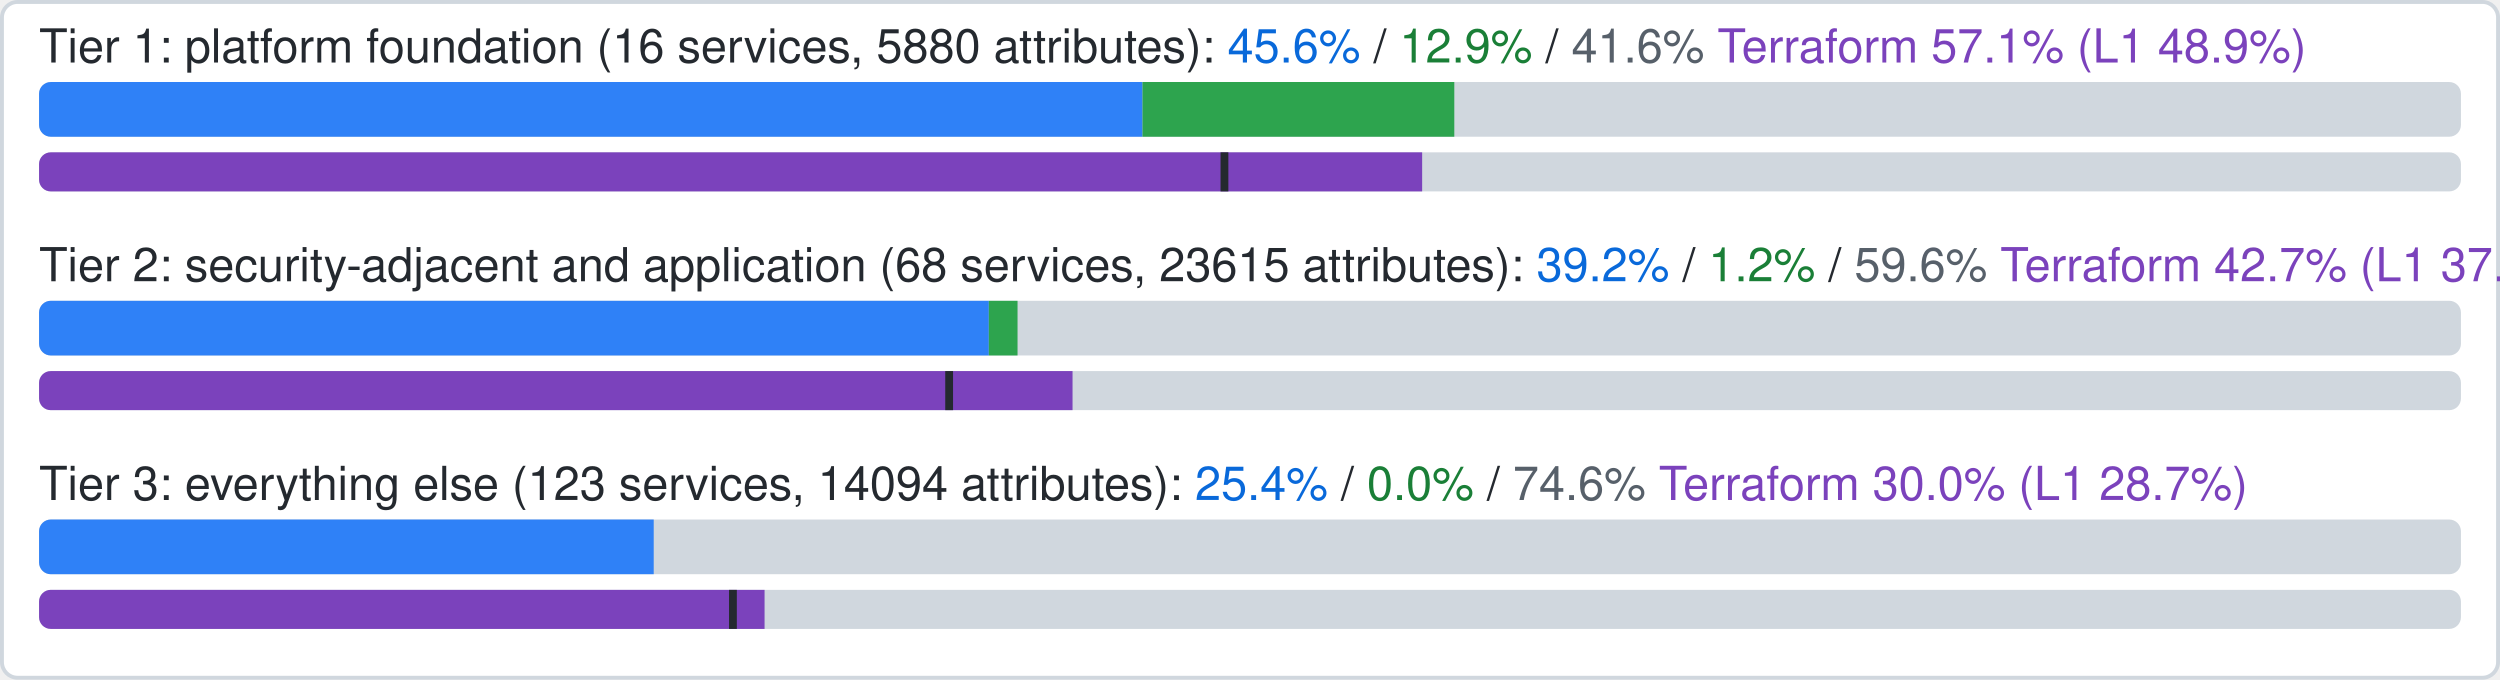
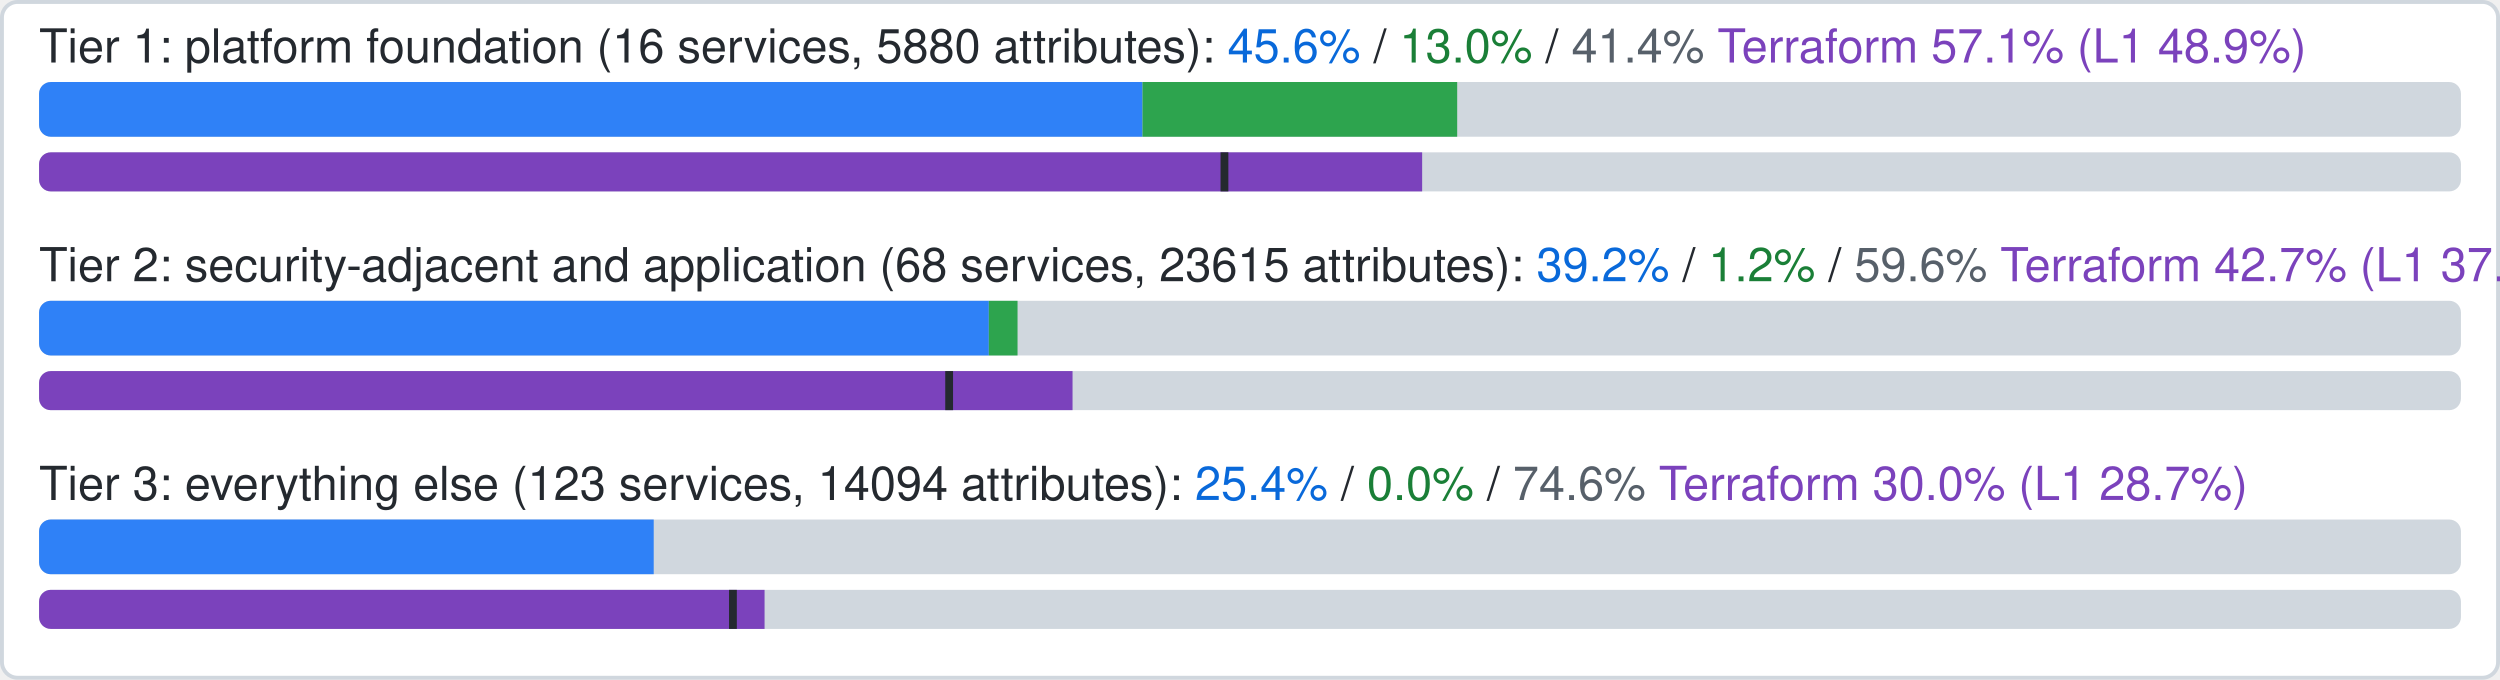
- <svg xmlns="http://www.w3.org/2000/svg" width="640" height="174" viewBox="0 0 640 174" role="img" aria-label="Coverage by tier: Tier 1: platform foundation official 45.6%, ours beyond official 12.9%, uncovered 41.6%, Terraform google-beta 57.1% (L1 48.9%), an estimate; Tier 2: security-adjacent and application official 39.2%, ours beyond official 1.2%, uncovered 59.6%, Terraform google-beta 42.7% (L1 37.6%), an estimate; Tier 3: everything else official 25.4%, ours beyond official 0.0%, uncovered 74.6%, Terraform google-beta 30.0% (L1 28.7%), an estimate;">
+ <svg xmlns="http://www.w3.org/2000/svg" width="640" height="174" viewBox="0 0 640 174" role="img" aria-label="Coverage by tier: Tier 1: platform foundation official 45.6%, ours beyond official 13.0%, uncovered 41.4%, Terraform google-beta 57.1% (L1 48.9%), an estimate; Tier 2: security-adjacent and application official 39.2%, ours beyond official 1.2%, uncovered 59.6%, Terraform google-beta 42.7% (L1 37.6%), an estimate; Tier 3: everything else official 25.4%, ours beyond official 0.0%, uncovered 74.6%, Terraform google-beta 30.0% (L1 28.7%), an estimate;">
  <rect x="0.5" y="0.5" width="639" height="173" rx="4" fill="#ffffff" stroke="#d0d7de" />
  <clipPath id="c0">
    <rect x="10" y="21" width="620" height="14" rx="3" />
  </clipPath>
-   <text x="10" y="16" font-family="-apple-system,BlinkMacSystemFont,Segoe UI,Helvetica,Arial,sans-serif" font-size="12" fill="#24292f">Tier 1: platform foundation (16 services, 5880 attributes): <tspan fill="#0969da">45.6%</tspan> / <tspan fill="#1a7f37">12.9%</tspan> / <tspan fill="#57606a">41.6%</tspan>
+   <text x="10" y="16" font-family="-apple-system,BlinkMacSystemFont,Segoe UI,Helvetica,Arial,sans-serif" font-size="12" fill="#24292f">Tier 1: platform foundation (16 services, 5880 attributes): <tspan fill="#0969da">45.6%</tspan> / <tspan fill="#1a7f37">13.0%</tspan> / <tspan fill="#57606a">41.4%</tspan>
    <tspan fill="#7b42bc">Terraform 57.1% (L1 48.9%)</tspan>
  </text>
  <clipPath id="t0">
    <rect x="10" y="39" width="620" height="10" rx="3" />
  </clipPath>
  <g clip-path="url(#t0)">
    <rect x="10" y="39" width="620" height="10" fill="#d0d7de" />
    <rect x="10" y="39" width="354.07" height="10" fill="#7b42bc" />
    <rect x="312.46" y="39" width="2" height="10" fill="#24292f" />
  </g>
  <g clip-path="url(#c0)">
    <rect x="10" y="21" width="620" height="14" fill="#d0d7de" />
    <rect x="10" y="21" width="282.48" height="14" fill="#2f81f7" />
-     <rect x="292.48" y="21" width="79.82" height="14" fill="#2da44e" />
+     <rect x="292.48" y="21" width="80.56" height="14" fill="#2da44e" />
  </g>
  <clipPath id="c1">
    <rect x="10" y="77" width="620" height="14" rx="3" />
  </clipPath>
  <text x="10" y="72" font-family="-apple-system,BlinkMacSystemFont,Segoe UI,Helvetica,Arial,sans-serif" font-size="12" fill="#24292f">Tier 2: security-adjacent and application (68 services, 23615 attributes): <tspan fill="#0969da">39.2%</tspan> / <tspan fill="#1a7f37">1.2%</tspan> / <tspan fill="#57606a">59.6%</tspan>
    <tspan fill="#7b42bc">Terraform 42.7% (L1 37.6%)</tspan>
  </text>
  <clipPath id="t1">
    <rect x="10" y="95" width="620" height="10" rx="3" />
  </clipPath>
  <g clip-path="url(#t1)">
    <rect x="10" y="95" width="620" height="10" fill="#d0d7de" />
    <rect x="10" y="95" width="264.57" height="10" fill="#7b42bc" />
    <rect x="241.98" y="95" width="2" height="10" fill="#24292f" />
  </g>
  <g clip-path="url(#c1)">
    <rect x="10" y="77" width="620" height="14" fill="#d0d7de" />
    <rect x="10" y="77" width="243.14" height="14" fill="#2f81f7" />
    <rect x="253.14" y="77" width="7.35" height="14" fill="#2da44e" />
  </g>
  <clipPath id="c2">
    <rect x="10" y="133" width="620" height="14" rx="3" />
  </clipPath>
  <text x="10" y="128" font-family="-apple-system,BlinkMacSystemFont,Segoe UI,Helvetica,Arial,sans-serif" font-size="12" fill="#24292f">Tier 3: everything else (123 services, 14094 attributes): <tspan fill="#0969da">25.4%</tspan> / <tspan fill="#1a7f37">0.0%</tspan> / <tspan fill="#57606a">74.6%</tspan>
    <tspan fill="#7b42bc">Terraform 30.0% (L1 28.7%)</tspan>
  </text>
  <clipPath id="t2">
    <rect x="10" y="151" width="620" height="10" rx="3" />
  </clipPath>
  <g clip-path="url(#t2)">
    <rect x="10" y="151" width="620" height="10" fill="#d0d7de" />
    <rect x="10" y="151" width="185.73" height="10" fill="#7b42bc" />
    <rect x="186.63" y="151" width="2" height="10" fill="#24292f" />
  </g>
  <g clip-path="url(#c2)">
    <rect x="10" y="133" width="620" height="14" fill="#d0d7de" />
    <rect x="10" y="133" width="157.35" height="14" fill="#2f81f7" />
  </g>
</svg>
